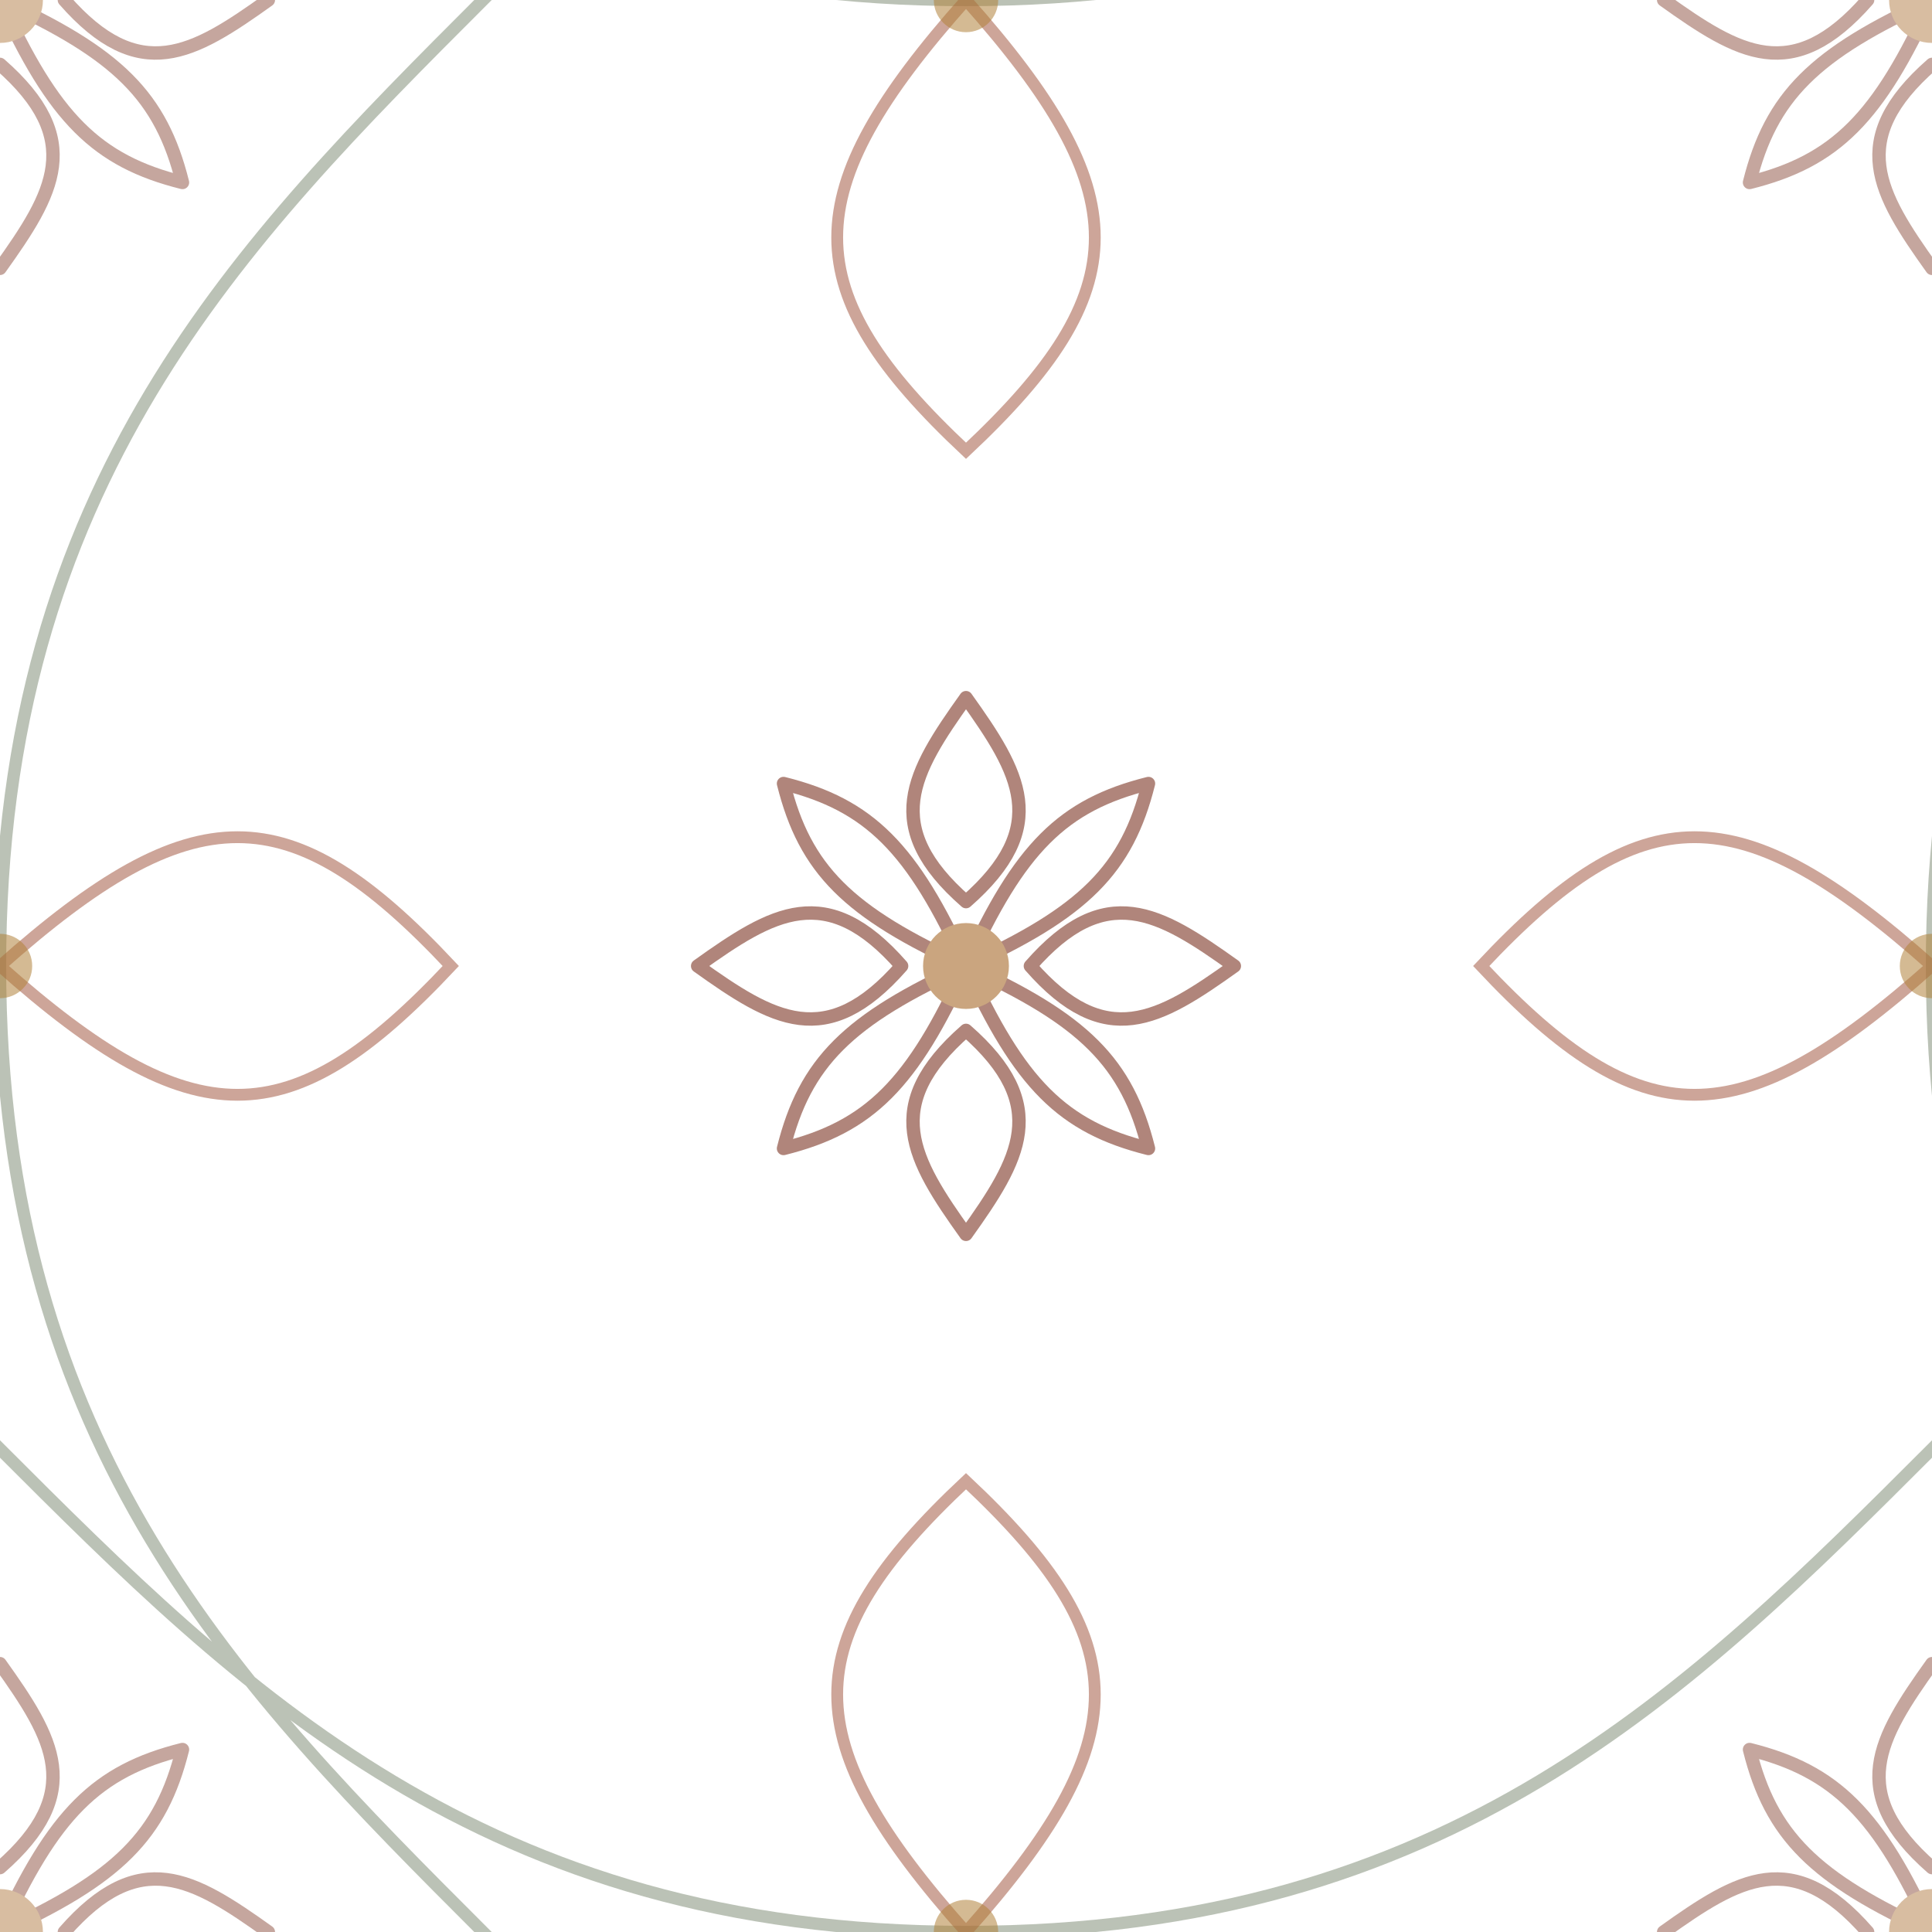
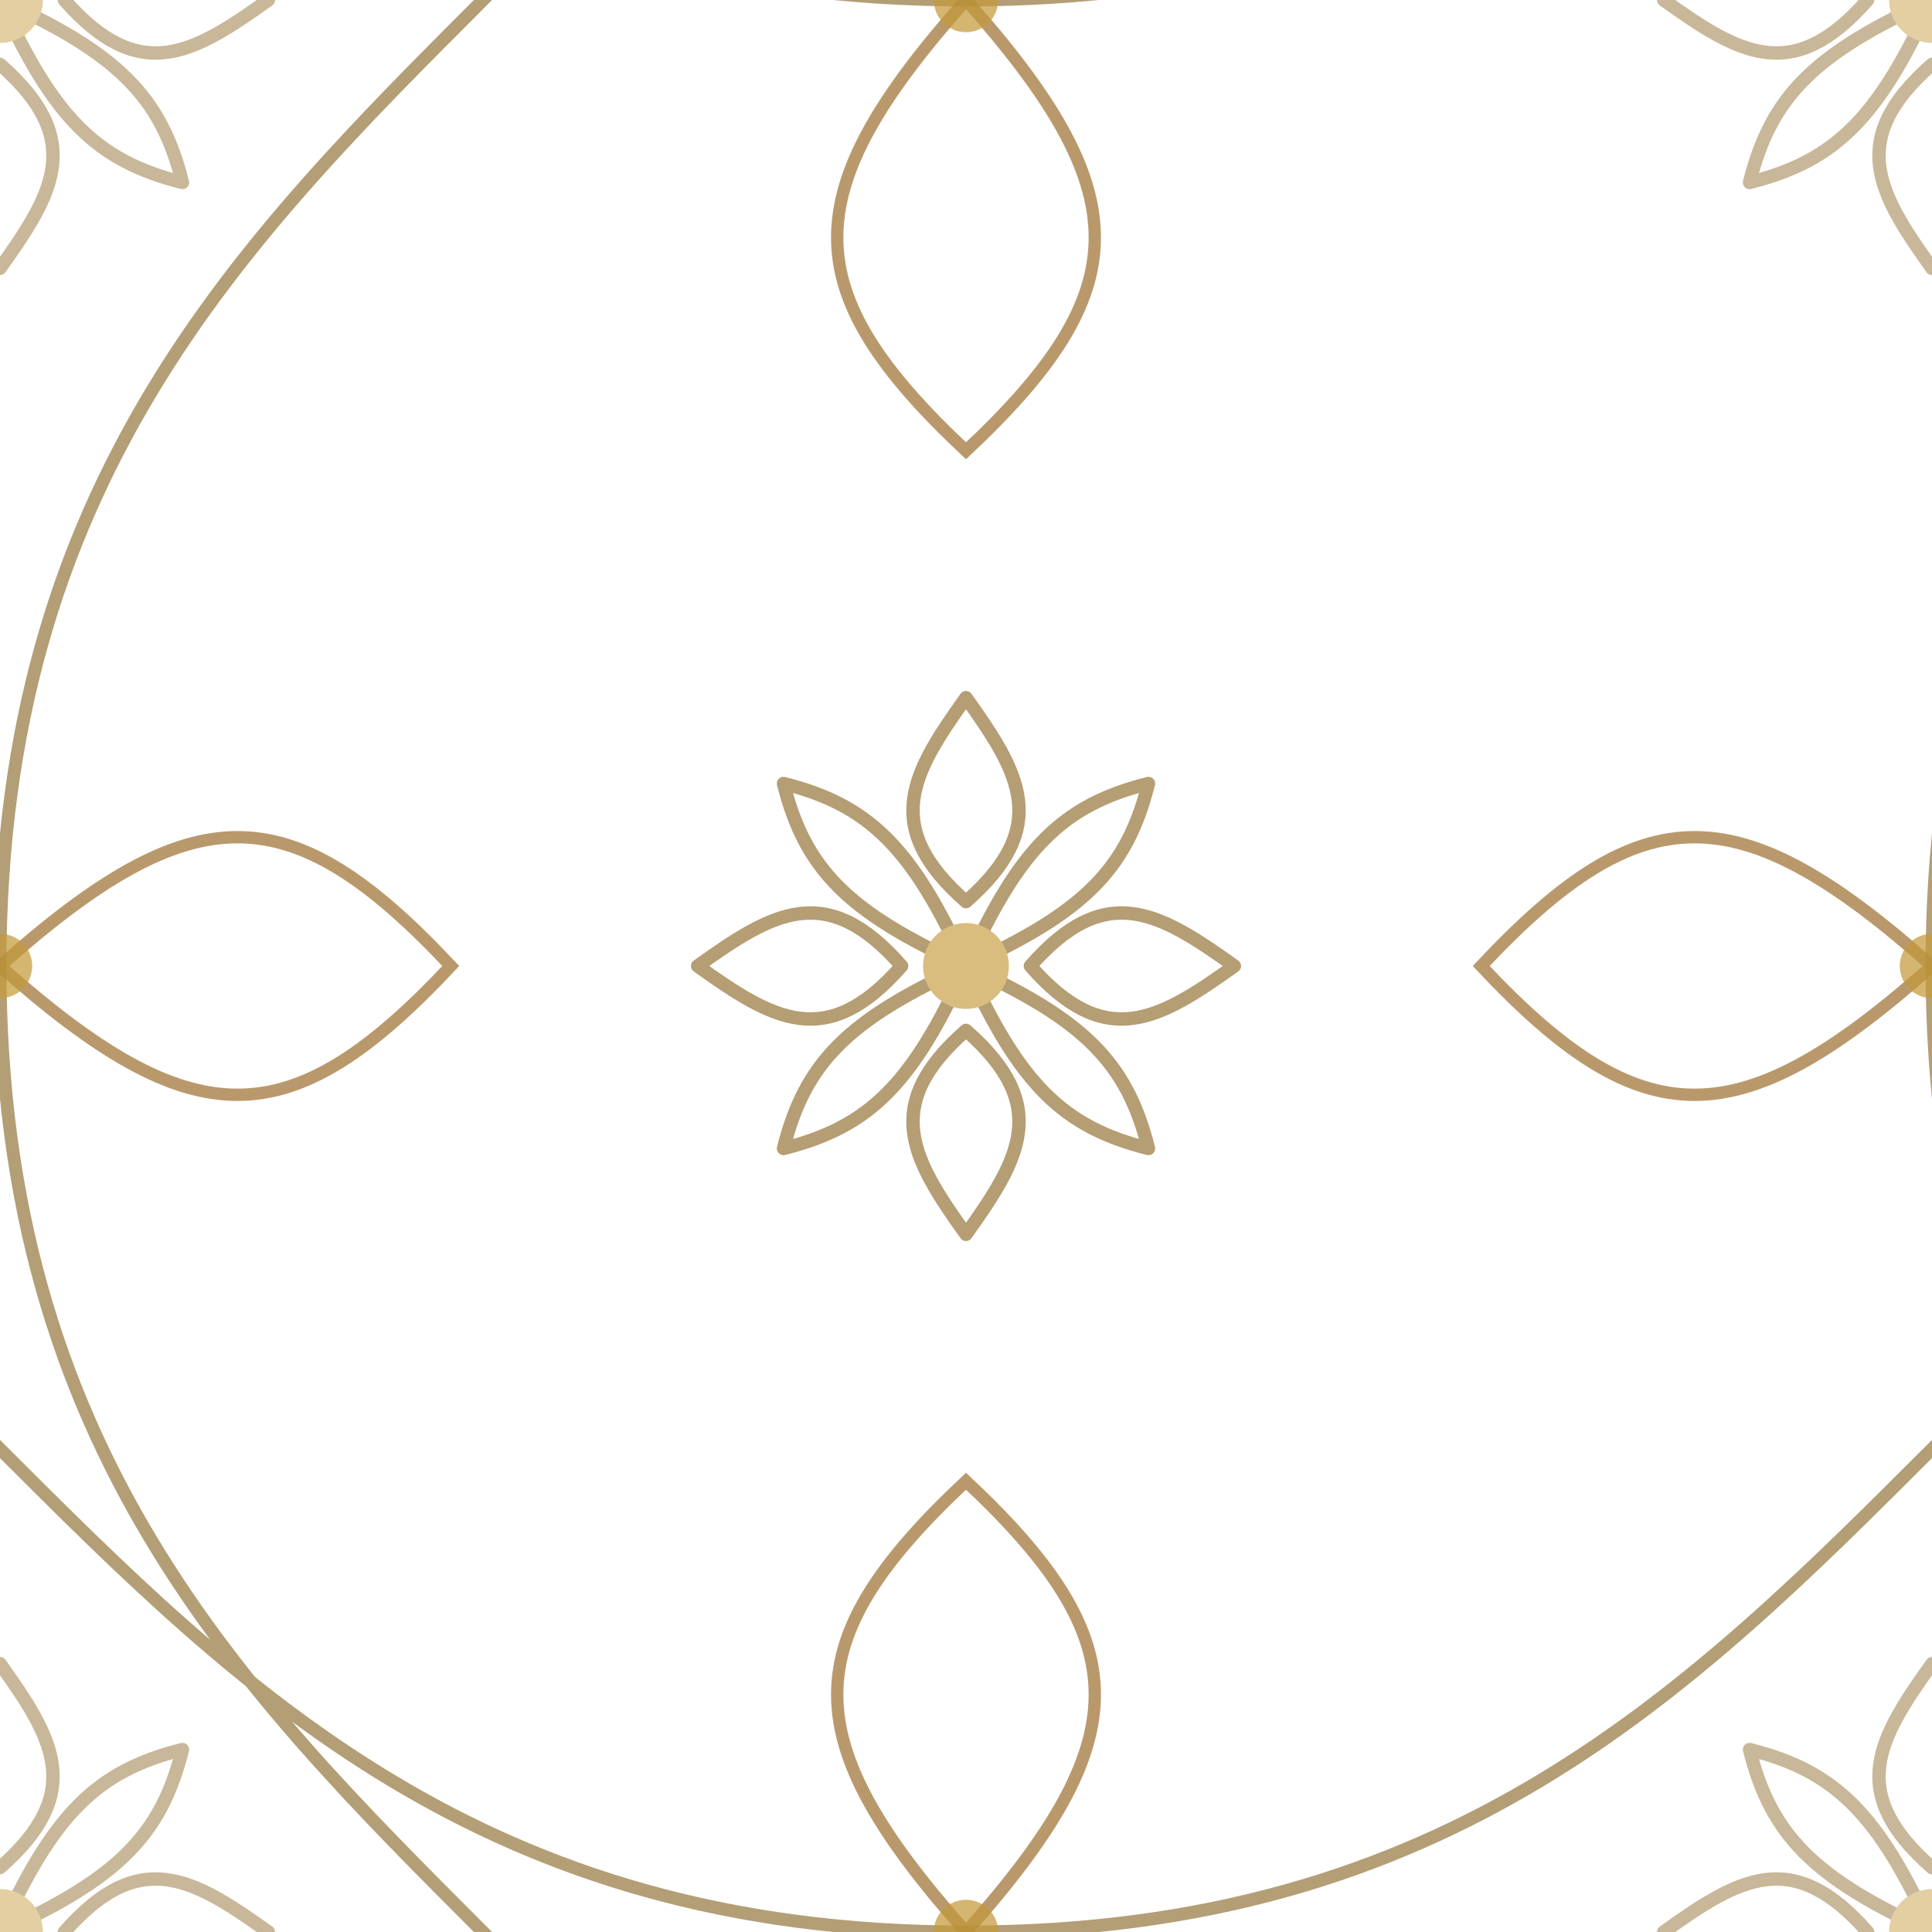
<svg xmlns="http://www.w3.org/2000/svg" width="180" height="180" viewBox="0 0 180 180" fill="none">
  <defs>
-     <g id="flower" stroke="#854434" stroke-width="1.25" stroke-linecap="round" stroke-linejoin="round">
+     <g id="flower" stroke="#8d6929" stroke-width="1.25" stroke-linecap="round" stroke-linejoin="round">
      <path d="M0-25c5 7 8 12 0 19-8-7-5-12 0-19Zm0 50c-5-7-8-12 0-19 8 7 5 12 0 19Zm-25-25c7-5 12-8 19 0-7 8-12 5-19 0Zm50 0c-7 5-12 8-19 0 7-8 12-5 19 0Z" />
      <path d="M-17-17c8 2 12 6 17 17-11-5-15-9-17-17Zm34 34c-8-2-12-6-17-17 11 5 15 9 17 17Zm-34 0c2-8 6-12 17-17-5 11-9 15-17 17Zm34-34c-2 8-6 12-17 17 5-11 9-15 17-17Z" />
-       <circle r="4" fill="#ad753a" stroke="none" />
+       <circle r="4" fill="#c49a3a" stroke="none" />
    </g>
    <pattern id="jaal" width="180" height="180" patternUnits="userSpaceOnUse">
-       <path d="M90-90C90 0 0 0 0 90s90 90 90 180M270-90c0 90-90 90-90 180s90 90 90 180M-90 90C0 90 0 180 90 180s90-90 180-90M-90-90C0-90 0 0 90 0s90-90 180-90" stroke="#718067" stroke-width="1.15" opacity=".48" />
-       <path d="M90 0C74 18 74 27 90 42c16-15 16-24 0-42ZM0 90c18-16 27-16 42 0-15 16-24 16-42 0Zm180 0c-18-16-27-16-42 0 15 16 24 16 42 0ZM90 180c-16-18-16-27 0-42 16 15 16 24 0 42Z" stroke="#a45b46" stroke-width="1.1" opacity=".55" />
+       <path d="M90-90C90 0 0 0 0 90s90 90 90 180M270-90c0 90-90 90-90 180s90 90 90 180M-90 90C0 90 0 180 90 180s90-90 180-90M-90-90C0-90 0 0 90 0s90-90 180-90" stroke="#8b6c2f" stroke-width="1.2" opacity=".66" />
+       <path d="M90 0C74 18 74 27 90 42c16-15 16-24 0-42ZM0 90c18-16 27-16 42 0-15 16-24 16-42 0Zm180 0c-18-16-27-16-42 0 15 16 24 16 42 0ZM90 180c-16-18-16-27 0-42 16 15 16 24 0 42Z" stroke="#9b6e2e" stroke-width="1.15" opacity=".7" />
      <use href="#flower" x="90" y="90" opacity=".65" />
      <use href="#flower" x="0" y="0" opacity=".48" />
      <use href="#flower" x="180" y="0" opacity=".48" />
      <use href="#flower" x="0" y="180" opacity=".48" />
      <use href="#flower" x="180" y="180" opacity=".48" />
-       <circle cx="90" cy="0" r="3" fill="#b1823b" opacity=".55" />
-       <circle cx="90" cy="180" r="3" fill="#b1823b" opacity=".55" />
-       <circle cx="0" cy="90" r="3" fill="#b1823b" opacity=".55" />
-       <circle cx="180" cy="90" r="3" fill="#b1823b" opacity=".55" />
+       <circle cx="90" cy="0" r="3" fill="#c49a3a" opacity=".72" />
+       <circle cx="90" cy="180" r="3" fill="#c49a3a" opacity=".72" />
+       <circle cx="0" cy="90" r="3" fill="#c49a3a" opacity=".72" />
+       <circle cx="180" cy="90" r="3" fill="#c49a3a" opacity=".72" />
    </pattern>
  </defs>
  <rect width="180" height="180" fill="url(#jaal)" />
</svg>
